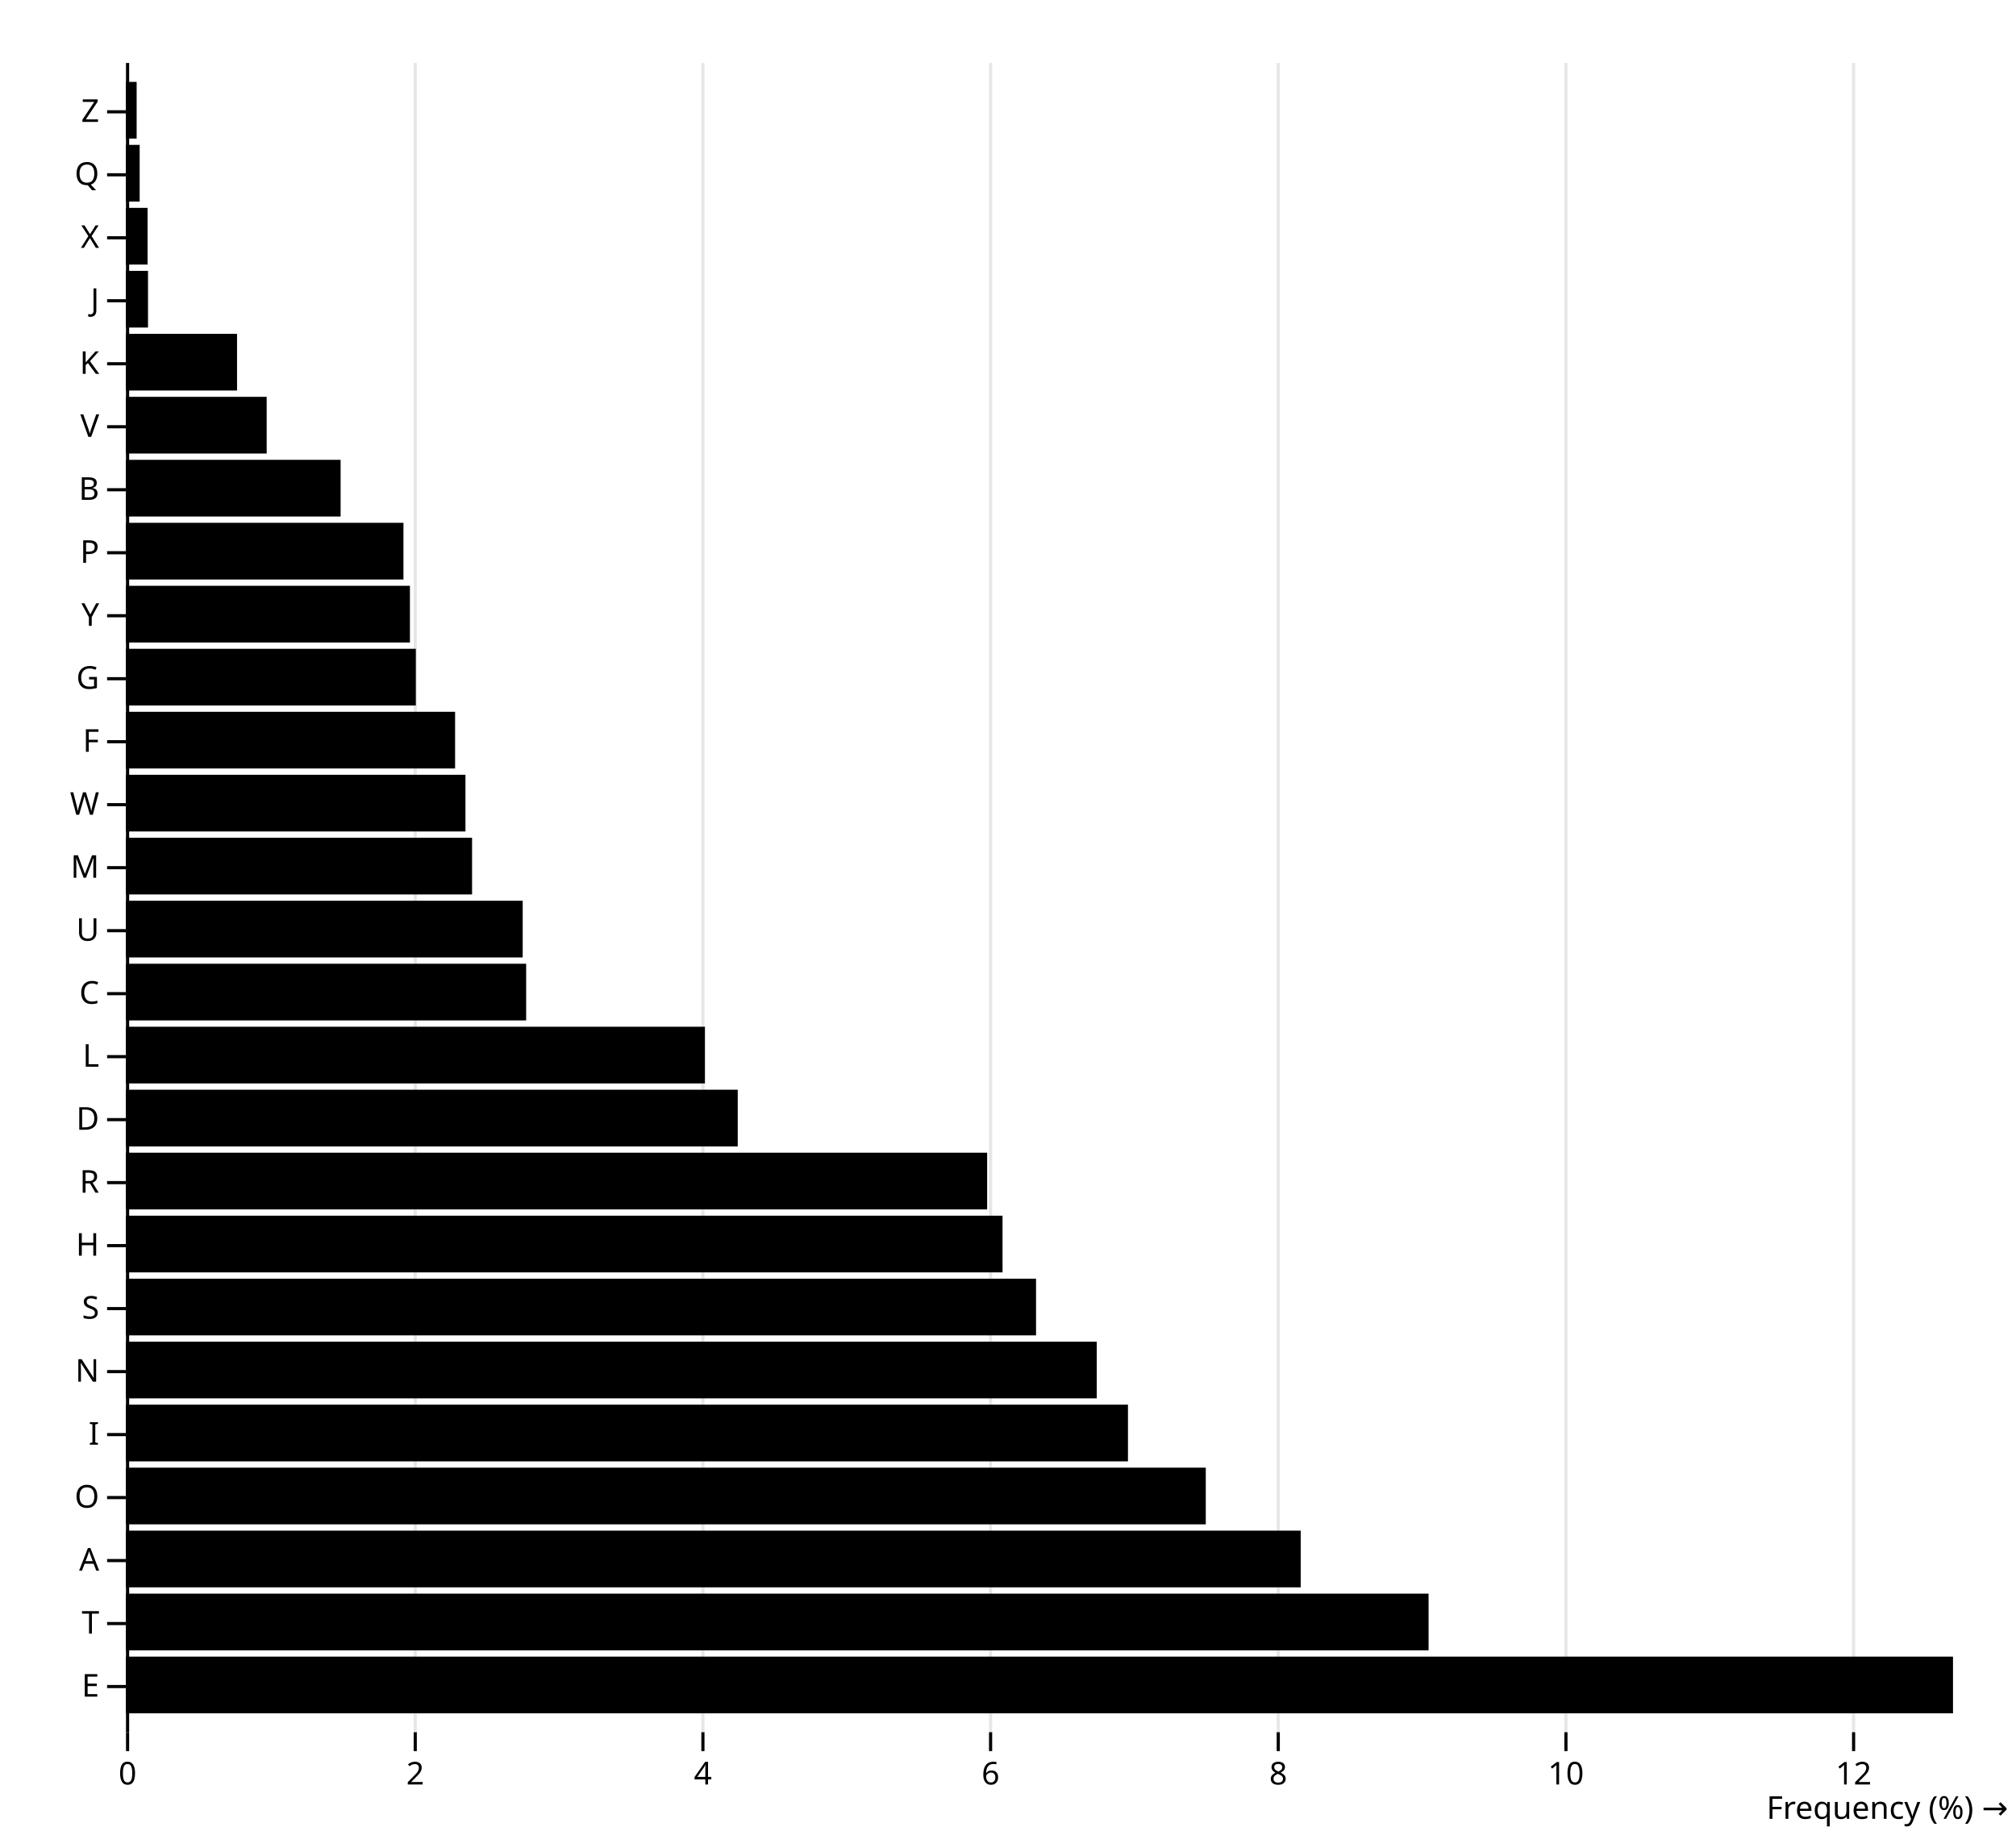
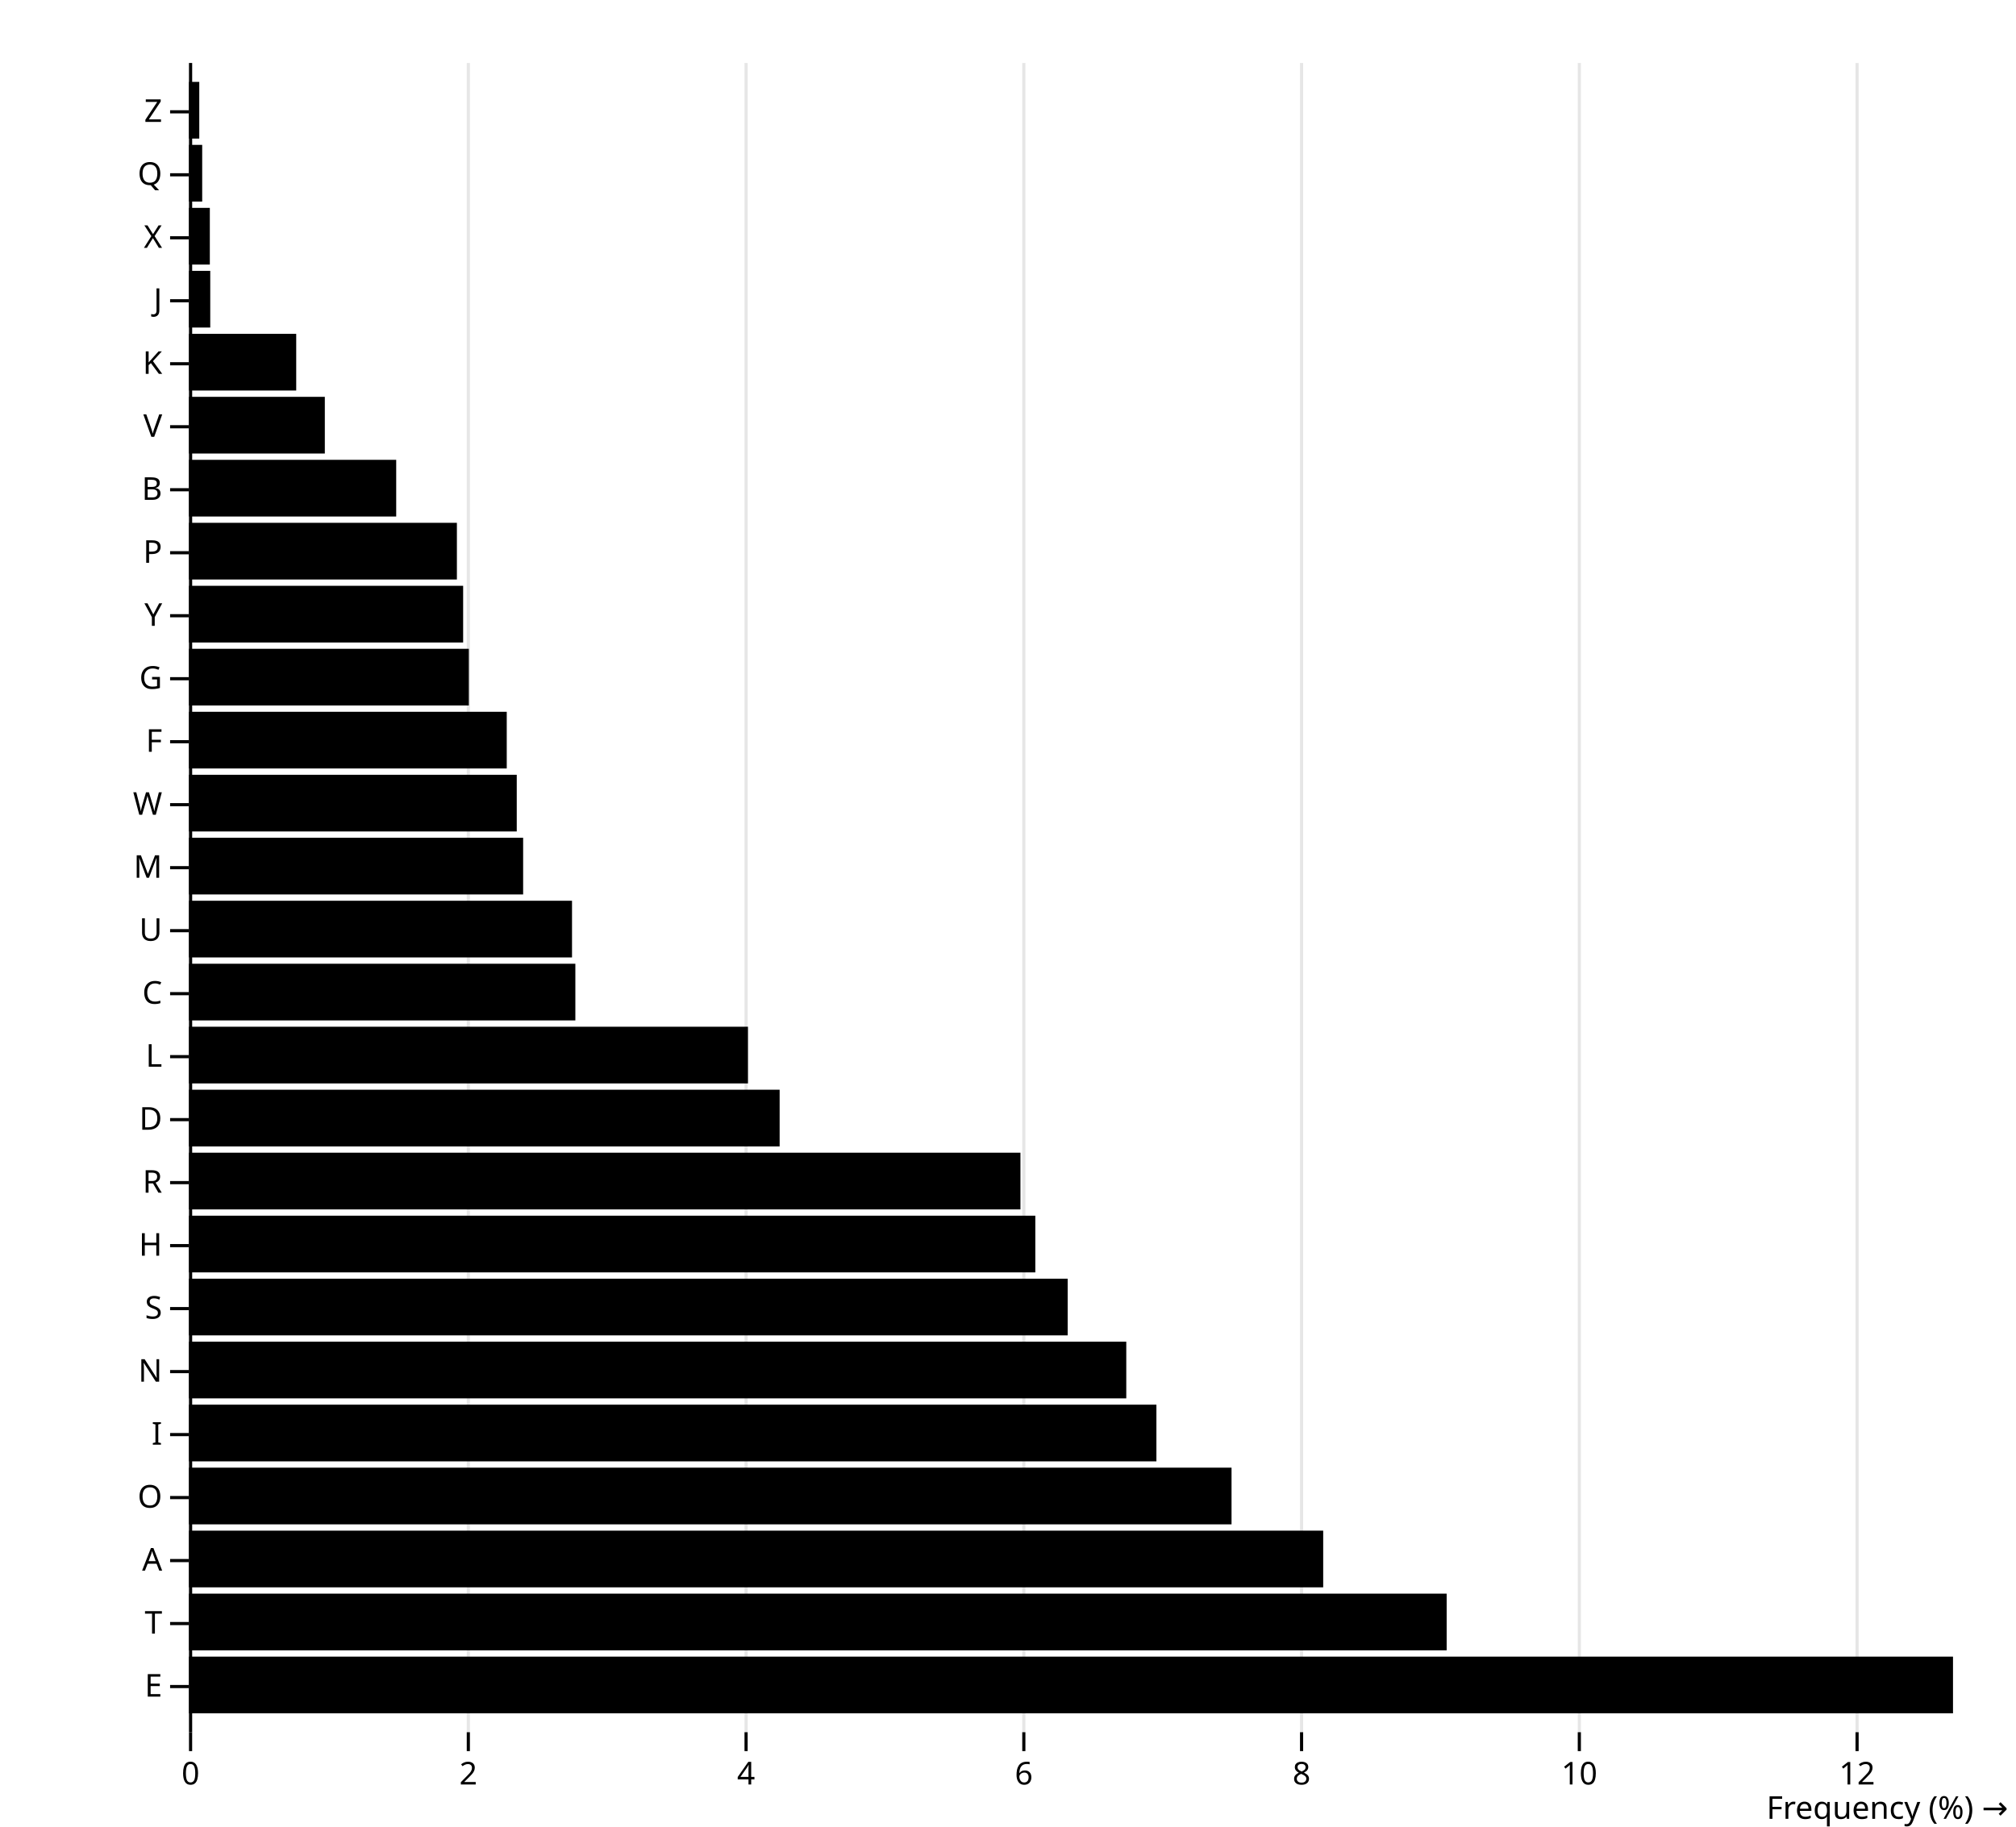
<svg xmlns="http://www.w3.org/2000/svg" class="plot" fill="currentColor" font-family="system-ui, sans-serif" font-size="10" text-anchor="middle" width="640" height="580" viewBox="0 0 640 580" aria-label="letter-frequency chart" aria-description="A horizontal bar chart showing the relative frequency of letters in the English language.">
  <style>
    .plot {
      display: block;
      background: white;
      height: auto;
      height: intrinsic;
      max-width: 100%;
    }

    .plot text,
    .plot tspan {
      white-space: pre;
    }
  </style>
  <g aria-label="y-axis tick" fill="none" stroke="currentColor" transform="translate(0,9.5)">
-     <path transform="translate(40,26)" d="M0,0L-6,0" />
-     <path transform="translate(40,46)" d="M0,0L-6,0" />
-     <path transform="translate(40,66)" d="M0,0L-6,0" />
-     <path transform="translate(40,86)" d="M0,0L-6,0" />
-     <path transform="translate(40,106)" d="M0,0L-6,0" />
-     <path transform="translate(40,126)" d="M0,0L-6,0" />
-     <path transform="translate(40,146)" d="M0,0L-6,0" />
-     <path transform="translate(40,166)" d="M0,0L-6,0" />
-     <path transform="translate(40,186)" d="M0,0L-6,0" />
-     <path transform="translate(40,206)" d="M0,0L-6,0" />
-     <path transform="translate(40,226)" d="M0,0L-6,0" />
-     <path transform="translate(40,246)" d="M0,0L-6,0" />
-     <path transform="translate(40,266)" d="M0,0L-6,0" />
-     <path transform="translate(40,286)" d="M0,0L-6,0" />
-     <path transform="translate(40,306)" d="M0,0L-6,0" />
-     <path transform="translate(40,326)" d="M0,0L-6,0" />
-     <path transform="translate(40,346)" d="M0,0L-6,0" />
-     <path transform="translate(40,366)" d="M0,0L-6,0" />
-     <path transform="translate(40,386)" d="M0,0L-6,0" />
-     <path transform="translate(40,406)" d="M0,0L-6,0" />
-     <path transform="translate(40,426)" d="M0,0L-6,0" />
-     <path transform="translate(40,446)" d="M0,0L-6,0" />
-     <path transform="translate(40,466)" d="M0,0L-6,0" />
-     <path transform="translate(40,486)" d="M0,0L-6,0" />
-     <path transform="translate(40,506)" d="M0,0L-6,0" />
-     <path transform="translate(40,526)" d="M0,0L-6,0" />
+     <path transform="translate(60,26)" d="M0,0L-6,0" />
+     <path transform="translate(60,46)" d="M0,0L-6,0" />
+     <path transform="translate(60,66)" d="M0,0L-6,0" />
+     <path transform="translate(60,86)" d="M0,0L-6,0" />
+     <path transform="translate(60,106)" d="M0,0L-6,0" />
+     <path transform="translate(60,126)" d="M0,0L-6,0" />
+     <path transform="translate(60,146)" d="M0,0L-6,0" />
+     <path transform="translate(60,166)" d="M0,0L-6,0" />
+     <path transform="translate(60,186)" d="M0,0L-6,0" />
+     <path transform="translate(60,206)" d="M0,0L-6,0" />
+     <path transform="translate(60,226)" d="M0,0L-6,0" />
+     <path transform="translate(60,246)" d="M0,0L-6,0" />
+     <path transform="translate(60,266)" d="M0,0L-6,0" />
+     <path transform="translate(60,286)" d="M0,0L-6,0" />
+     <path transform="translate(60,306)" d="M0,0L-6,0" />
+     <path transform="translate(60,326)" d="M0,0L-6,0" />
+     <path transform="translate(60,346)" d="M0,0L-6,0" />
+     <path transform="translate(60,366)" d="M0,0L-6,0" />
+     <path transform="translate(60,386)" d="M0,0L-6,0" />
+     <path transform="translate(60,406)" d="M0,0L-6,0" />
+     <path transform="translate(60,426)" d="M0,0L-6,0" />
+     <path transform="translate(60,446)" d="M0,0L-6,0" />
+     <path transform="translate(60,466)" d="M0,0L-6,0" />
+     <path transform="translate(60,486)" d="M0,0L-6,0" />
+     <path transform="translate(60,506)" d="M0,0L-6,0" />
+     <path transform="translate(60,526)" d="M0,0L-6,0" />
  </g>
  <g aria-label="y-axis tick label" text-anchor="end" transform="translate(-8.5,9.5)">
-     <text y="0.32em" transform="translate(40,26)">Z</text>
-     <text y="0.32em" transform="translate(40,46)">Q</text>
-     <text y="0.32em" transform="translate(40,66)">X</text>
-     <text y="0.32em" transform="translate(40,86)">J</text>
-     <text y="0.32em" transform="translate(40,106)">K</text>
-     <text y="0.32em" transform="translate(40,126)">V</text>
-     <text y="0.32em" transform="translate(40,146)">B</text>
-     <text y="0.32em" transform="translate(40,166)">P</text>
-     <text y="0.32em" transform="translate(40,186)">Y</text>
-     <text y="0.32em" transform="translate(40,206)">G</text>
-     <text y="0.32em" transform="translate(40,226)">F</text>
-     <text y="0.32em" transform="translate(40,246)">W</text>
-     <text y="0.32em" transform="translate(40,266)">M</text>
-     <text y="0.32em" transform="translate(40,286)">U</text>
-     <text y="0.32em" transform="translate(40,306)">C</text>
-     <text y="0.32em" transform="translate(40,326)">L</text>
-     <text y="0.32em" transform="translate(40,346)">D</text>
-     <text y="0.32em" transform="translate(40,366)">R</text>
-     <text y="0.32em" transform="translate(40,386)">H</text>
-     <text y="0.32em" transform="translate(40,406)">S</text>
-     <text y="0.32em" transform="translate(40,426)">N</text>
-     <text y="0.32em" transform="translate(40,446)">I</text>
-     <text y="0.32em" transform="translate(40,466)">O</text>
-     <text y="0.32em" transform="translate(40,486)">A</text>
-     <text y="0.32em" transform="translate(40,506)">T</text>
-     <text y="0.32em" transform="translate(40,526)">E</text>
+     <text y="0.32em" transform="translate(60,26)">Z</text>
+     <text y="0.32em" transform="translate(60,46)">Q</text>
+     <text y="0.32em" transform="translate(60,66)">X</text>
+     <text y="0.32em" transform="translate(60,86)">J</text>
+     <text y="0.32em" transform="translate(60,106)">K</text>
+     <text y="0.32em" transform="translate(60,126)">V</text>
+     <text y="0.32em" transform="translate(60,146)">B</text>
+     <text y="0.32em" transform="translate(60,166)">P</text>
+     <text y="0.32em" transform="translate(60,186)">Y</text>
+     <text y="0.32em" transform="translate(60,206)">G</text>
+     <text y="0.32em" transform="translate(60,226)">F</text>
+     <text y="0.32em" transform="translate(60,246)">W</text>
+     <text y="0.32em" transform="translate(60,266)">M</text>
+     <text y="0.32em" transform="translate(60,286)">U</text>
+     <text y="0.32em" transform="translate(60,306)">C</text>
+     <text y="0.32em" transform="translate(60,326)">L</text>
+     <text y="0.32em" transform="translate(60,346)">D</text>
+     <text y="0.32em" transform="translate(60,366)">R</text>
+     <text y="0.32em" transform="translate(60,386)">H</text>
+     <text y="0.32em" transform="translate(60,406)">S</text>
+     <text y="0.32em" transform="translate(60,426)">N</text>
+     <text y="0.32em" transform="translate(60,446)">I</text>
+     <text y="0.32em" transform="translate(60,466)">O</text>
+     <text y="0.32em" transform="translate(60,486)">A</text>
+     <text y="0.32em" transform="translate(60,506)">T</text>
+     <text y="0.32em" transform="translate(60,526)">E</text>
  </g>
  <g aria-label="x-grid" stroke="currentColor" stroke-opacity="0.1" transform="translate(0.5,0)">
-     <line x1="40" x2="40" y1="20" y2="550" />
-     <line x1="131.324" x2="131.324" y1="20" y2="550" />
-     <line x1="222.648" x2="222.648" y1="20" y2="550" />
-     <line x1="313.973" x2="313.973" y1="20" y2="550" />
-     <line x1="405.297" x2="405.297" y1="20" y2="550" />
-     <line x1="496.621" x2="496.621" y1="20" y2="550" />
-     <line x1="587.945" x2="587.945" y1="20" y2="550" />
+     <line x1="60" x2="60" y1="20" y2="550" />
+     <line x1="148.175" x2="148.175" y1="20" y2="550" />
+     <line x1="236.35" x2="236.35" y1="20" y2="550" />
+     <line x1="324.525" x2="324.525" y1="20" y2="550" />
+     <line x1="412.7" x2="412.7" y1="20" y2="550" />
+     <line x1="500.875" x2="500.875" y1="20" y2="550" />
+     <line x1="589.051" x2="589.051" y1="20" y2="550" />
  </g>
  <g aria-label="x-axis tick" fill="none" stroke="currentColor" transform="translate(0.5,0)">
-     <path transform="translate(40,550)" d="M0,0L0,6" />
-     <path transform="translate(131.3242,550)" d="M0,0L0,6" />
-     <path transform="translate(222.6484,550)" d="M0,0L0,6" />
-     <path transform="translate(313.9726,550)" d="M0,0L0,6" />
-     <path transform="translate(405.2968,550)" d="M0,0L0,6" />
-     <path transform="translate(496.621,550)" d="M0,0L0,6" />
-     <path transform="translate(587.9452,550)" d="M0,0L0,6" />
+     <path transform="translate(60,550)" d="M0,0L0,6" />
+     <path transform="translate(148.1751,550)" d="M0,0L0,6" />
+     <path transform="translate(236.3502,550)" d="M0,0L0,6" />
+     <path transform="translate(324.5253,550)" d="M0,0L0,6" />
+     <path transform="translate(412.7004,550)" d="M0,0L0,6" />
+     <path transform="translate(500.8755,550)" d="M0,0L0,6" />
+     <path transform="translate(589.0505,550)" d="M0,0L0,6" />
  </g>
  <g aria-label="x-axis tick label" font-variant="tabular-nums" transform="translate(0.5,9.5)">
-     <text y="0.71em" transform="translate(40,550)">0</text>
-     <text y="0.71em" transform="translate(131.3242,550)">2</text>
-     <text y="0.71em" transform="translate(222.6484,550)">4</text>
-     <text y="0.71em" transform="translate(313.9726,550)">6</text>
-     <text y="0.71em" transform="translate(405.2968,550)">8</text>
-     <text y="0.71em" transform="translate(496.621,550)">10</text>
-     <text y="0.71em" transform="translate(587.9452,550)">12</text>
+     <text y="0.71em" transform="translate(60,550)">0</text>
+     <text y="0.71em" transform="translate(148.1751,550)">2</text>
+     <text y="0.71em" transform="translate(236.3502,550)">4</text>
+     <text y="0.71em" transform="translate(324.5253,550)">6</text>
+     <text y="0.71em" transform="translate(412.7004,550)">8</text>
+     <text y="0.71em" transform="translate(500.8755,550)">10</text>
+     <text y="0.71em" transform="translate(589.0505,550)">12</text>
  </g>
  <g aria-label="x-axis label" text-anchor="end" transform="translate(17.5,27.5)">
    <text transform="translate(620,550)">Frequency (%) →</text>
  </g>
  <g aria-label="bar">
-     <rect x="40" width="580" y="526" height="18" aria-label="E 12.7%" />
-     <rect x="40" width="413.516" y="506" height="18" aria-label="T 9.1%" />
-     <rect x="40" width="372.922" y="486" height="18" aria-label="A 8.2%" />
-     <rect x="40" width="342.785" y="466" height="18" aria-label="O 7.5%" />
-     <rect x="40" width="318.082" y="446" height="18" aria-label="I 7.0%" />
-     <rect x="40" width="308.174" y="426" height="18" aria-label="N 6.7%" />
-     <rect x="40" width="288.904" y="406" height="18" aria-label="S 6.3%" />
-     <rect x="40" width="278.265" y="386" height="18" aria-label="H 6.1%" />
-     <rect x="40" width="273.379" y="366" height="18" aria-label="R 6.0%" />
-     <rect x="40" width="194.201" y="346" height="18" aria-label="D 4.3%" />
-     <rect x="40" width="183.79" y="326" height="18" aria-label="L 4.0%" />
-     <rect x="40" width="127.032" y="306" height="18" aria-label="C 2.8%" />
-     <rect x="40" width="125.936" y="286" height="18" aria-label="U 2.8%" />
-     <rect x="40" width="109.863" y="266" height="18" aria-label="M 2.4%" />
-     <rect x="40" width="107.763" y="246" height="18" aria-label="W 2.4%" />
-     <rect x="40" width="104.475" y="226" height="18" aria-label="F 2.3%" />
-     <rect x="40" width="92.009" y="206" height="18" aria-label="G 2.0%" />
-     <rect x="40" width="90.137" y="186" height="18" aria-label="Y 2.0%" />
-     <rect x="40" width="88.082" y="166" height="18" aria-label="P 1.9%" />
-     <rect x="40" width="68.128" y="146" height="18" aria-label="B 1.5%" />
-     <rect x="40" width="44.658" y="126" height="18" aria-label="V 1.0%" />
-     <rect x="40" width="35.251" y="106" height="18" aria-label="K 0.8%" />
-     <rect x="40" width="6.986" y="86" height="18" aria-label="J 0.2%" />
-     <rect x="40" width="6.849" y="66" height="18" aria-label="X 0.1%" />
-     <rect x="40" width="4.338" y="46" height="18" aria-label="Q 0.1%" />
-     <rect x="40" width="3.379" y="26" height="18" aria-label="Z 0.1%" />
+     <rect x="60" width="560" y="526" height="18" aria-label="E 12.7%" />
+     <rect x="60" width="399.257" y="506" height="18" aria-label="T 9.1%" />
+     <rect x="60" width="360.063" y="486" height="18" aria-label="A 8.2%" />
+     <rect x="60" width="330.965" y="466" height="18" aria-label="O 7.5%" />
+     <rect x="60" width="307.114" y="446" height="18" aria-label="I 7.0%" />
+     <rect x="60" width="297.547" y="426" height="18" aria-label="N 6.7%" />
+     <rect x="60" width="278.942" y="406" height="18" aria-label="S 6.3%" />
+     <rect x="60" width="268.67" y="386" height="18" aria-label="H 6.1%" />
+     <rect x="60" width="263.952" y="366" height="18" aria-label="R 6.0%" />
+     <rect x="60" width="187.504" y="346" height="18" aria-label="D 4.3%" />
+     <rect x="60" width="177.452" y="326" height="18" aria-label="L 4.0%" />
+     <rect x="60" width="122.652" y="306" height="18" aria-label="C 2.8%" />
+     <rect x="60" width="121.593" y="286" height="18" aria-label="U 2.8%" />
+     <rect x="60" width="106.075" y="266" height="18" aria-label="M 2.4%" />
+     <rect x="60" width="104.047" y="246" height="18" aria-label="W 2.4%" />
+     <rect x="60" width="100.872" y="226" height="18" aria-label="F 2.3%" />
+     <rect x="60" width="88.836" y="206" height="18" aria-label="G 2.0%" />
+     <rect x="60" width="87.029" y="186" height="18" aria-label="Y 2.0%" />
+     <rect x="60" width="85.045" y="166" height="18" aria-label="P 1.9%" />
+     <rect x="60" width="65.779" y="146" height="18" aria-label="B 1.5%" />
+     <rect x="60" width="43.118" y="126" height="18" aria-label="V 1.0%" />
+     <rect x="60" width="34.036" y="106" height="18" aria-label="K 0.8%" />
+     <rect x="60" width="6.745" y="86" height="18" aria-label="J 0.2%" />
+     <rect x="60" width="6.613" y="66" height="18" aria-label="X 0.1%" />
+     <rect x="60" width="4.188" y="46" height="18" aria-label="Q 0.1%" />
+     <rect x="60" width="3.262" y="26" height="18" aria-label="Z 0.1%" />
  </g>
  <g aria-label="rule" stroke="currentColor" transform="translate(0.5,0)">
-     <line x1="40" x2="40" y1="20" y2="550" />
+     <line x1="60" x2="60" y1="20" y2="550" />
  </g>
</svg>
